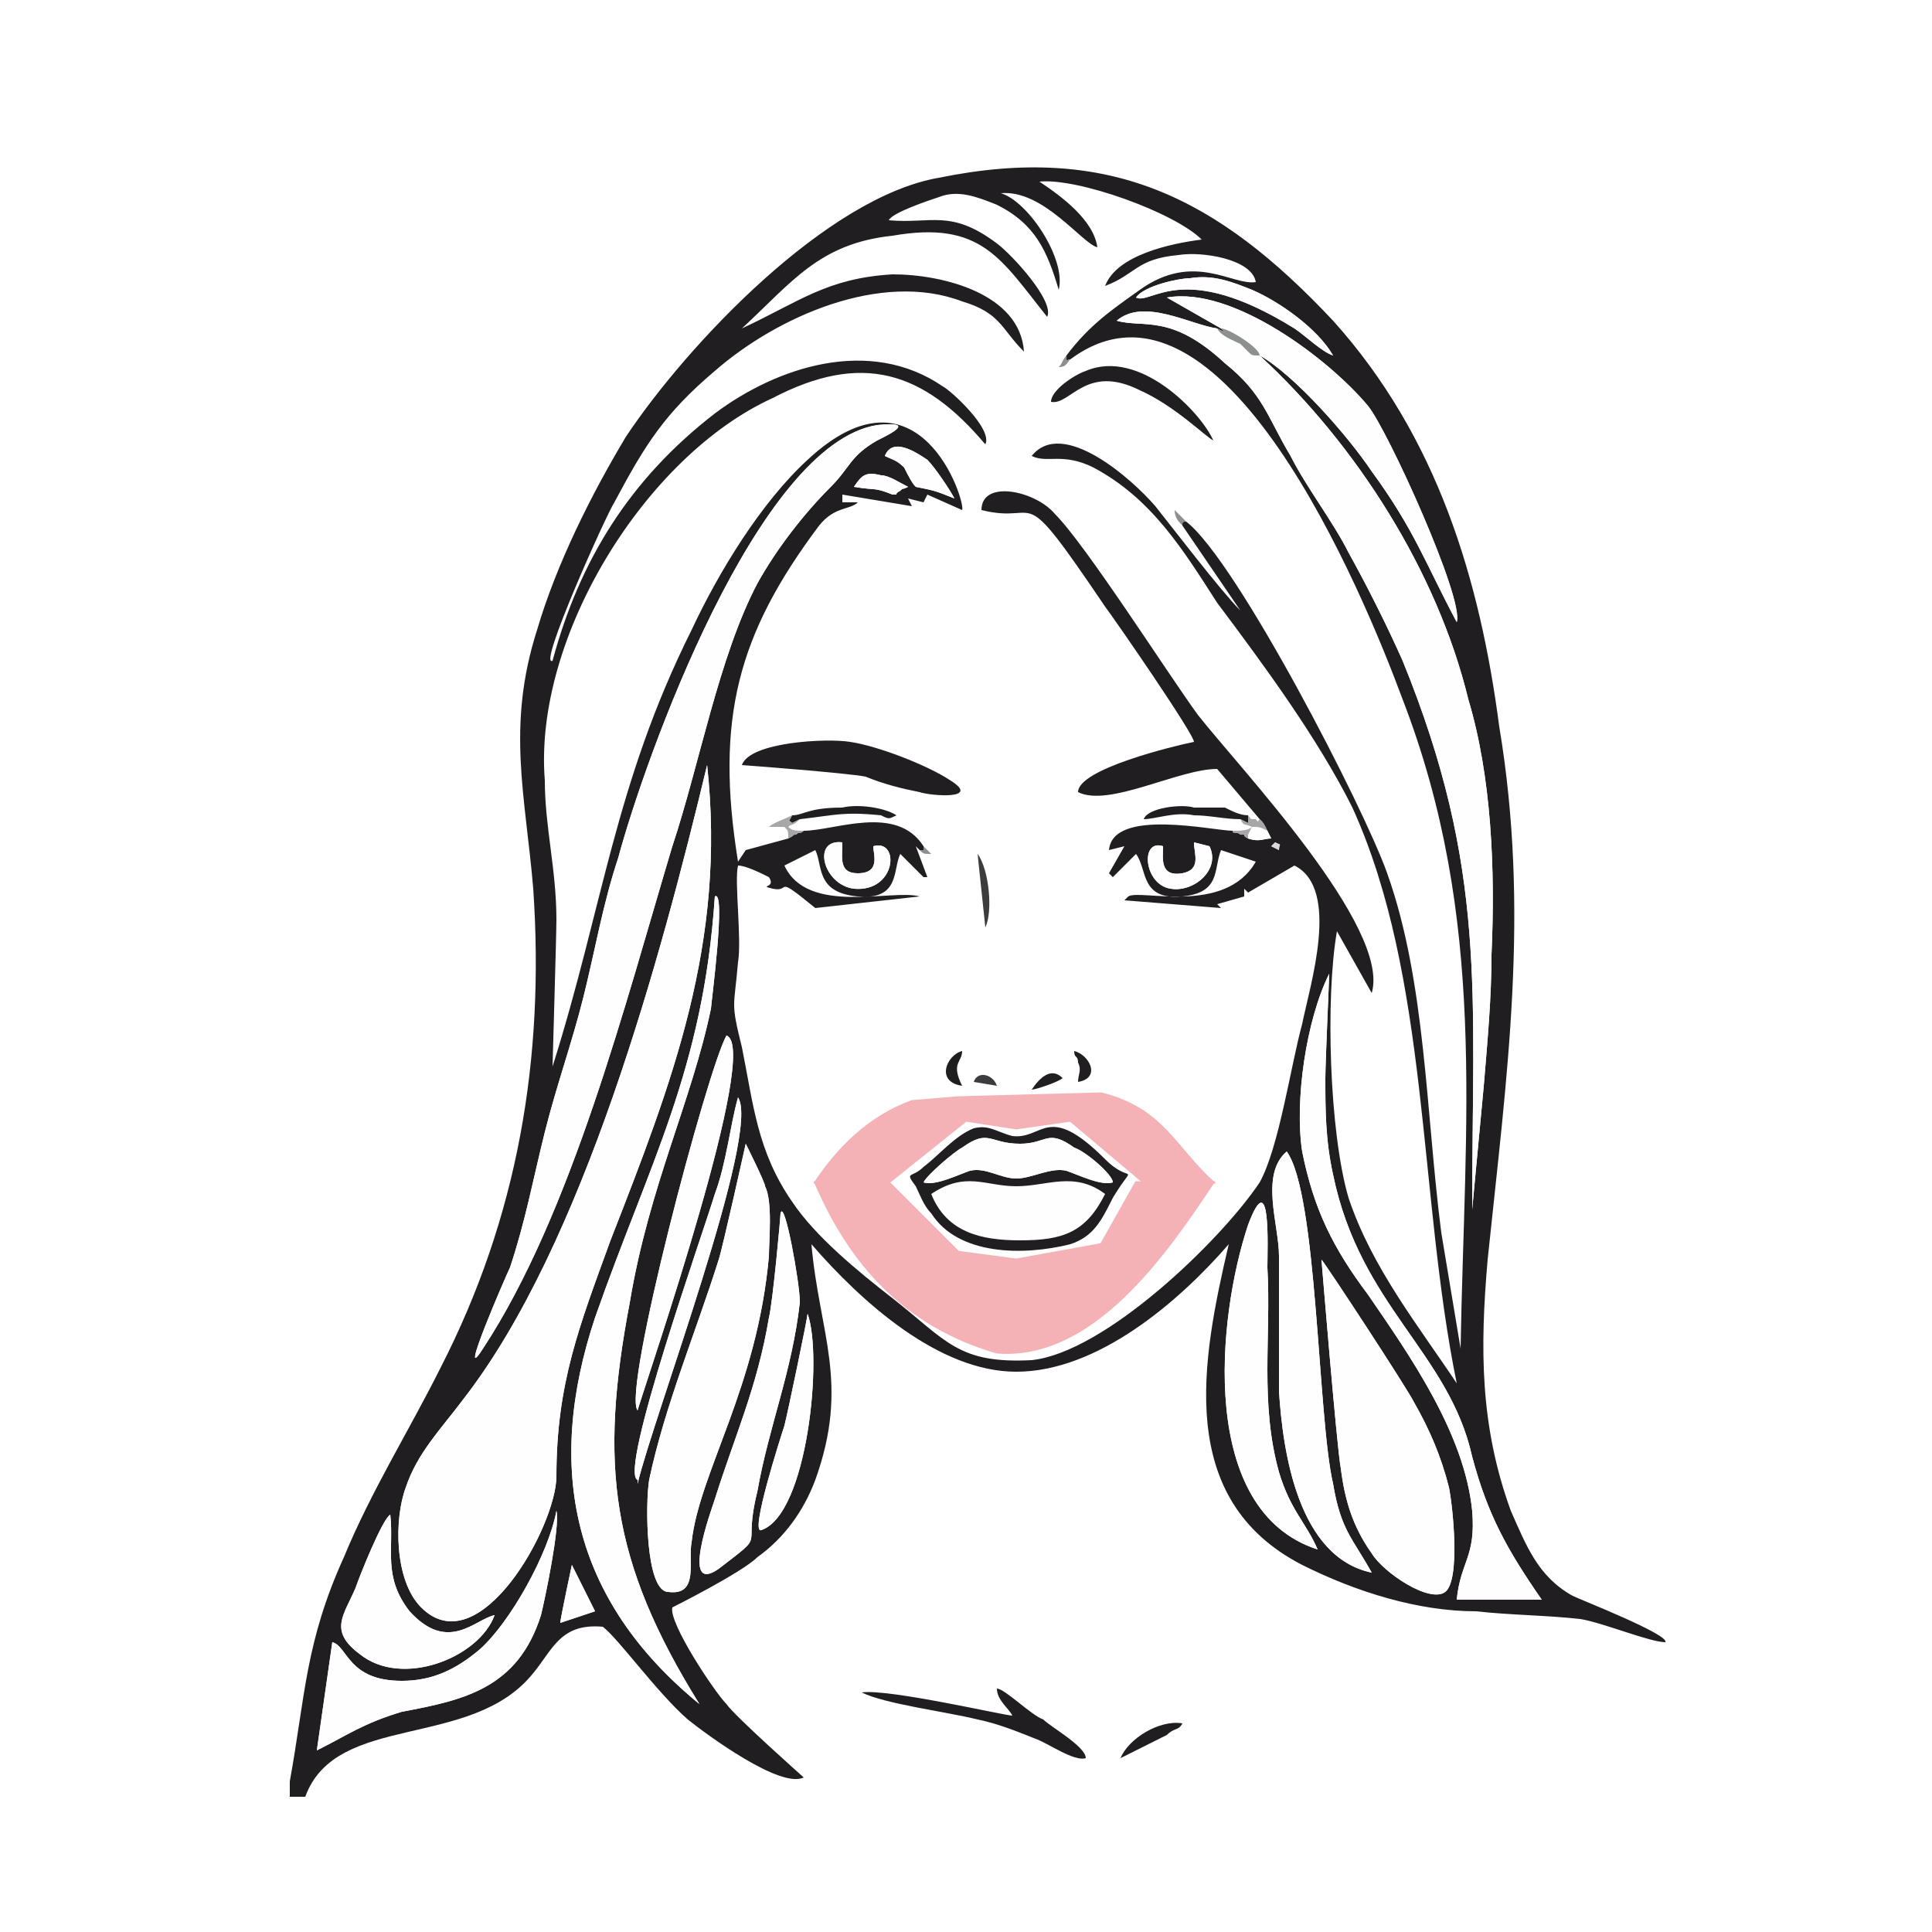
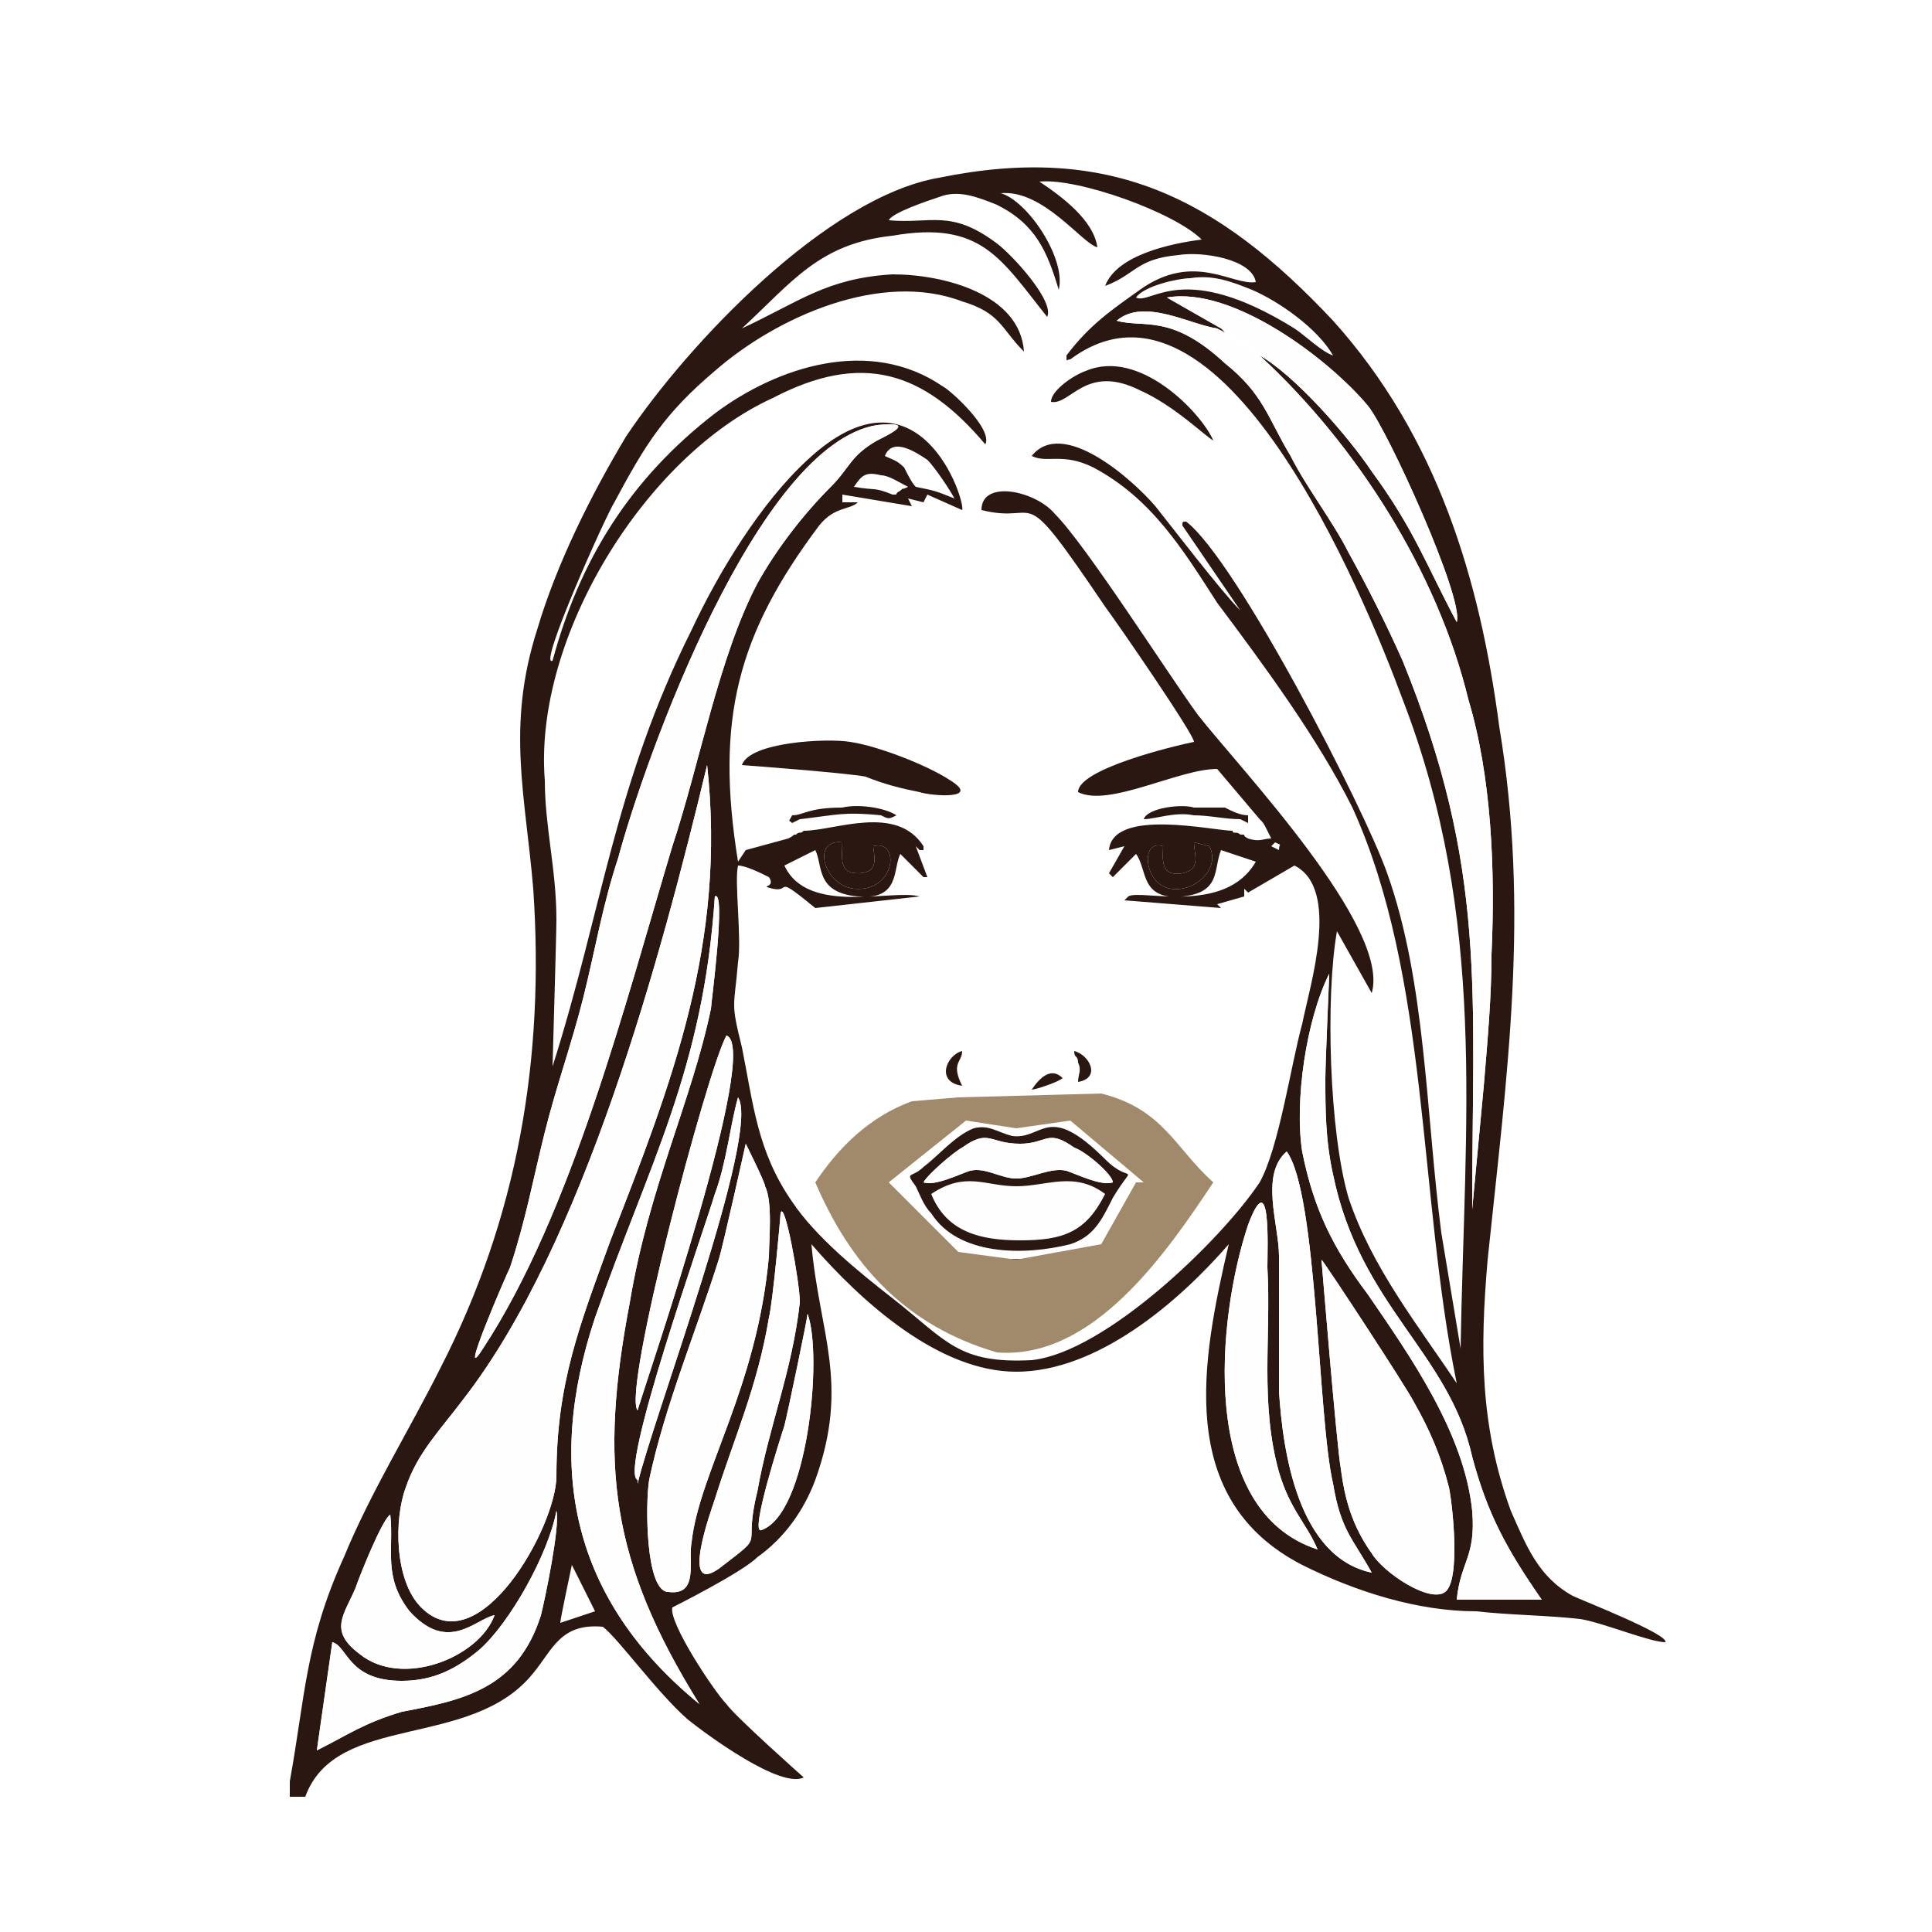
- <svg xmlns="http://www.w3.org/2000/svg" xml:space="preserve" width="500px" height="500px" version="1.1" style="shape-rendering:geometricPrecision; text-rendering:geometricPrecision; image-rendering:optimizeQuality; fill-rule:evenodd; clip-rule:evenodd" viewBox="0 0 500 500">
-   <defs>
-     <style type="text/css">
-    
-     .str0 {stroke:#F5B2B6;stroke-width:0.567}
-     .fil1 {fill:#FEFEFE}
-     .fil6 {fill:#F5B2B6}
-     .fil5 {fill:#DAD9DA}
-     .fil4 {fill:#A8A7A8}
-     .fil3 {fill:#8E8F90}
-     .fil2 {fill:#3C3C3E}
-     .fil0 {fill:#211E21}
-    
-   </style>
-   </defs>
-   <g id="Слой_x0020_1">
-     <g id="_2747993504080">
-       <path class="fil0" d="M145 420c0,-1 3,-15 3,-15l6 12 -9 3zm-63 33l4 -28c4,1 4,10 18,10 8,0 14,-3 20,-8 8,-7 18,-25 20,-36 1,4 -3,23 -4,27 -6,19 -20,22 -36,25 -10,3 -14,6 -22,10zm46 -35c-4,11 -24,19 -35,10 -8,-6 -4,-10 -1,-17 1,-3 7,-18 9,-19 1,9 -2,16 5,25 10,11 17,2 22,1zm81 -78c4,11 0,52 -12,56 -3,1 5,-24 6,-27 1,-4 6,-28 6,-29zm132 61c-31,-10 -26,-60 -18,-84 6,-16 5,6 5,11 1,18 -2,35 3,53 3,10 7,13 10,20zm-134 -64c-2,18 -8,32 -11,49 -4,16 3,10 -10,20 -10,7 -2,-15 -1,-18 5,-16 11,-29 14,-47 1,-4 3,-26 3,-27 1,-4 5,18 5,23zm135 -11c1,1 22,33 24,37 4,7 7,14 9,22 1,5 3,24 -1,27 -4,3 -16,-5 -19,-10 -5,-7 -7,-14 -8,-22 -1,-5 -5,-54 -5,-54zm-143 -1c-3,34 -18,56 -20,74 -1,5 2,14 -6,13 -6,0 -6,-23 -5,-29 4,-19 12,-38 18,-57 1,-3 7,-30 7,-30 0,0 5,10 5,11 2,4 1,14 1,18zm134 -27c8,11 8,69 12,86 2,12 5,14 10,23 -19,-4 -23,-31 -24,-47 0,-11 0,-23 0,-35 0,-8 -5,-21 2,-27zm-168 86l0 -1c-5,-2 17,-64 20,-74 3,-8 4,-18 6,-25 6,9 -22,83 -26,100zm0 -19l0 0c-4,-5 18,-88 23,-97l0 0c9,3 -20,87 -23,97zm234 49l-22 0c1,-10 5,-11 4,-23 -2,-20 -16,-40 -27,-56 -9,-12 -14,-22 -17,-37 -2,-13 1,-34 7,-46 0,1 -1,23 -1,27 0,8 0,16 2,25 7,34 30,46 36,73 4,15 9,24 18,37zm-218 27c-33,-27 -40,-61 -27,-100 14,-40 28,-64 31,-109 3,-2 -1,28 -1,29 -5,24 -16,46 -21,76 -8,42 -5,67 18,104zm2 -243c5,46 -9,82 -25,123 -8,22 -14,37 -14,61 0,13 -20,49 -35,34 -7,-7 -7,-23 -4,-31 3,-9 9,-15 15,-23 31,-40 51,-114 63,-164zm147 20c2,1 1,0 1,2l-2 -1 1 -1zm-29 1c0,3 -1,8 5,7 5,-1 3,-5 3,-8l4 1c3,6 -4,12 -10,11 -7,-1 -8,-13 -2,-11zm-75 0c7,-2 6,12 -5,11 -8,-1 -11,-13 -3,-12 0,4 -1,8 4,8 6,0 4,-5 4,-7zm-5 -93c2,-3 3,-4 7,-3 2,0 5,2 7,3 -2,1 -1,0 -2,1 -2,1 0,1 -2,1 -5,-2 -4,-1 -10,-2zm19 -7c2,2 6,8 7,10 -5,-2 -5,-2 -10,-3 -1,-1 -2,-3 -3,-5 -2,-2 -3,-2 -5,-3 2,-5 8,-1 11,1zm-13 -9c10,-1 4,2 0,4 -7,4 -7,7 -12,12 -7,7 -14,16 -19,25 -10,19 -15,47 -22,68 -12,40 -26,95 -49,130 -7,11 6,-19 7,-21 4,-12 6,-23 9,-35 3,-12 7,-23 10,-35 3,-12 5,-24 9,-36 7,-26 36,-107 67,-112zm99 -18l-1 -1 1 1c25,23 46,56 54,89 6,20 7,44 6,66 0,11 -1,22 -2,34l-3 32c0,-56 4,-88 -18,-142 -4,-9 -9,-19 -14,-28 -4,-8 -11,-17 -15,-25 -6,-10 -7,-16 -17,-24 -14,-13 -21,-9 -28,-11 7,-6 19,1 26,2l2 1 -1 -1 -14 -8c17,-3 42,16 52,28 5,6 25,50 23,56 -8,-15 -11,-24 -22,-39 -6,-9 -20,-25 -29,-30zm-32 -15c2,-3 11,-5 14,-5 6,-1 11,1 16,3 7,3 17,10 21,17 -3,-1 -7,-5 -10,-7 -29,-18 -37,-6 -41,-8zm-18 15c0,2 0,1 1,1 39,-29 76,61 86,88 22,57 16,109 15,168l-5 -30c-4,-31 -4,-65 -14,-93 -6,-17 -39,-81 -52,-91 -1,0 -1,0 -1,1l15 22c-5,-5 -18,-22 -22,-27 -6,-7 -24,-23 -32,-13 4,2 8,-1 16,3 15,8 23,21 32,35 12,16 26,35 35,53 20,44 17,100 27,149 -10,-15 -22,-30 -28,-48 -5,-17 -6,-52 -3,-69l9 16c5,-17 -34,-58 -45,-72 -8,-11 -29,-44 -37,-52 -5,-6 -19,-9 -19,-1 16,4 9,-9 32,25 3,4 23,33 23,35 -5,1 -30,7 -30,13 8,4 26,-6 36,-6l11 13c1,1 1,1 2,3l1 2c-2,0 -3,1 -6,0 -2,-1 0,-1 -2,-1 -1,-1 -2,0 -2,-1 -5,0 -31,-6 -32,5l4 -1 -4 7 1 1 6 -6c3,4 1,12 12,11 10,-1 8,-7 10,-12l9 3c-8,14 -30,7 -33,9l-1 1 25 2 -1 -1 7 -2 0 -2 1 1 12 -7c12,6 4,31 2,41 -3,11 -6,32 -11,41 -10,15 -40,44 -59,46 -19,1 -22,-5 -36,-16 -9,-7 -20,-16 -26,-25 -9,-13 -10,-25 -13,-40 -3,-12 -2,-10 -1,-22 1,-6 -1,-21 0,-25 2,0 6,2 8,3 2,3 -3,2 1,3 5,1 0,-4 11,5l27 -3c-7,-2 -29,5 -35,-8l8 -4c2,4 0,11 11,12 11,1 9,-7 11,-11l6 6 1 0 -3 -8 1 1 1 0 0 -1c-7,-11 -23,-4 -31,-4 -1,1 -1,0 -2,1 -1,0 0,0 -2,1l-11 3 -2 3 0 0c-6,-37 0,-59 21,-87 4,-5 8,-4 10,-6l-4 0 0 -2 18 3 -1 -2 4 1 1 -2 9 4c1,-2 -11,-40 -40,-13 -12,11 -23,29 -30,44 -20,40 -23,72 -36,113 0,-1 1,-34 1,-38 0,-13 -3,-24 -3,-36 -3,-37 26,-84 59,-99 23,-12 39,-7 55,12 2,-4 -9,-14 -11,-15 -19,-13 -43,-5 -59,7 -22,17 -35,38 -42,64l0 0c-4,2 14,-38 16,-41 8,-15 13,-23 26,-34 16,-14 43,-26 64,-18 10,3 10,7 16,13 -1,-15 -21,-20 -34,-20 -17,1 -24,7 -39,14 13,-12 20,-22 39,-24 23,-4 28,6 40,21 2,-4 -9,-16 -13,-19 -12,-9 -17,-5 -28,-6 1,-2 10,-5 13,-6 5,-2 10,0 15,2 10,5 13,12 16,22 2,-8 -8,-23 -15,-25 11,-1 21,13 25,14 -1,-7 -9,-13 -15,-17 10,-1 35,8 42,15 -8,1 -22,4 -25,12 8,-3 8,-7 19,-8 6,-1 19,1 20,7 -6,1 -16,-8 -30,2 -7,5 -13,9 -19,17zm-201 369l0 4 4 0c8,-22 43,-12 59,-32 5,-6 7,-13 18,-12 4,3 14,17 22,24 5,4 24,18 30,15 0,0 -18,-16 -20,-19 -3,-3 -15,-21 -14,-25 0,0 18,-9 22,-13 7,-5 12,-12 15,-20 9,-25 1,-38 -1,-61 13,15 33,33 53,33 21,0 42,-18 55,-33 -7,30 -14,66 19,83 14,7 30,12 45,12 9,1 18,1 27,2 6,1 18,6 22,6 1,-2 -22,-11 -24,-12 -9,-5 -12,-13 -16,-22 -8,-22 -8,-42 -6,-65 5,-48 11,-90 3,-138 -5,-38 -16,-75 -43,-105 -30,-32 -58,-46 -102,-37 -29,5 -65,43 -81,67 -9,15 -18,33 -23,50 -8,25 -3,43 -1,67 3,44 -4,85 -24,124 -8,16 -18,32 -25,49 -10,22 -10,36 -14,58z" />
-       <path class="fil1" d="M183 198c-12,50 -32,124 -63,164 -6,8 -12,14 -15,23 -3,8 -3,24 4,31 15,15 35,-21 35,-34 0,-24 6,-39 14,-61 16,-41 30,-77 25,-123z" />
-       <path class="fil1" d="M227 110c-31,5 -60,86 -67,112 -4,12 -6,24 -9,36 -3,12 -7,23 -10,35 -3,12 -5,23 -9,35 -1,2 -14,32 -7,21 23,-35 37,-90 49,-130 7,-21 12,-49 22,-68 5,-9 12,-18 19,-25 5,-5 5,-8 12,-12 4,-2 10,-5 0,-4z" />
-       <path class="fil1" d="M326 92c-2,0 -2,0 -3,-1 -1,-1 -1,-1 -2,-2 -2,-1 -5,-2 -6,-4 -7,-1 -19,-8 -26,-2 7,2 14,-2 28,11 10,8 11,14 17,24 4,8 11,17 15,25 5,9 10,19 14,28 22,54 18,86 18,142l3 -32c1,-12 2,-23 2,-34 1,-22 0,-46 -6,-66 -8,-33 -29,-66 -54,-89z" />
-       <path class="fil1" d="M375 385c-2,-8 -5,-15 -9,-22 -2,-4 -23,-36 -24,-37 0,0 4,49 5,54 1,8 3,15 8,22 3,5 15,13 19,10 4,-3 2,-22 1,-27z" />
-       <path class="fil1" d="M199 325c0,-4 1,-14 -1,-18 0,-1 -5,-11 -5,-11 0,0 -6,27 -7,30 -6,19 -14,38 -18,57 -1,6 -1,29 5,29 8,1 5,-8 6,-13 2,-18 17,-40 20,-74z" />
-       <path class="fil1" d="M181 441c-23,-37 -26,-62 -18,-104 5,-30 16,-52 21,-76 0,-1 4,-31 1,-29 -3,45 -17,69 -31,109 -13,39 -6,73 27,100z" />
-       <path class="fil1" d="M399 414c-9,-13 -14,-22 -18,-37 -6,-27 -29,-39 -36,-73 -2,-9 -2,-17 -2,-25 0,-4 1,-26 1,-27 -6,12 -9,33 -7,46 3,15 8,25 17,37 11,16 25,36 27,56 1,12 -3,13 -4,23l22 0z" />
-       <path class="fil1" d="M333 298c-7,6 -2,19 -2,27 0,12 0,24 0,35 1,16 5,43 24,47 -5,-9 -8,-11 -10,-23 -4,-17 -4,-75 -12,-86z" />
-       <path class="fil1" d="M341 401c-3,-7 -7,-10 -10,-20 -5,-18 -2,-35 -3,-53 0,-5 1,-27 -5,-11 -8,24 -13,74 18,84z" />
-       <path class="fil1" d="M82 453c8,-4 12,-7 22,-10 16,-3 30,-6 36,-25 1,-4 5,-23 4,-27 -2,11 -12,29 -20,36 -6,5 -12,8 -20,8 -14,0 -14,-9 -18,-10l-4 28z" />
-       <path class="fil1" d="M316 85c2,0 10,5 10,7 9,5 23,21 29,30 11,15 14,24 22,39 2,-6 -18,-50 -23,-56 -10,-12 -35,-31 -52,-28l14 8z" />
-       <path class="fil1" d="M207 337c0,-5 -4,-27 -5,-23 0,1 -2,23 -3,27 -3,18 -9,31 -14,47 -1,3 -9,25 1,18 13,-10 6,-4 10,-20 3,-17 9,-31 11,-49z" />
-       <path class="fil1" d="M128 418c-5,1 -12,10 -22,-1 -7,-9 -4,-16 -5,-25 -2,1 -8,16 -9,19 -3,7 -7,11 1,17 11,9 31,1 35,-10z" />
-       <path class="fil1" d="M165 365c3,-10 32,-94 23,-97l0 0c-5,9 -27,92 -23,97l0 0z" />
-       <path class="fil1" d="M241 309c4,10 13,12 23,12 11,0 17,-2 22,-12 -8,-6 -15,-2 -23,-2 -8,0 -13,-4 -22,2z" />
-       <path class="fil0" d="M241 309c9,-6 14,-2 22,-2 8,0 15,-4 23,2 -5,10 -11,12 -22,12 -10,0 -19,-2 -23,-12zm-2 -3c1,-2 8,-8 10,-9 7,-5 7,-1 15,-1 7,0 7,-4 14,1 3,1 10,7 10,9 -3,1 -9,-2 -12,-3 -4,-1 -9,2 -13,2 -4,0 -8,-3 -12,-2 -3,1 -9,4 -12,3zm13 -14c-5,2 -9,7 -13,10 -3,3 -5,1 -2,5 1,2 2,5 4,7 7,11 24,11 36,8 6,-2 8,-6 11,-12 6,-10 5,-3 -2,-10 -15,-15 -16,-5 -24,-6 -4,-1 -6,-3 -10,-2z" />
-       <path class="fil0" d="M192 198c0,0 27,2 32,3 5,2 9,3 14,4 3,1 16,2 8,-3 -6,-4 -19,-9 -26,-10 -6,-1 -26,0 -28,6z" />
-       <path class="fil1" d="M239 306c3,1 9,-2 12,-3 4,-1 8,2 12,2 4,0 9,-3 13,-2 3,1 9,4 12,3 0,-2 -7,-8 -10,-9 -7,-5 -7,-1 -14,-1 -8,0 -8,-4 -15,1 -2,1 -9,7 -10,9z" />
-       <path class="fil1" d="M165 384c4,-17 32,-91 26,-100 -2,7 -3,17 -6,25 -3,10 -25,72 -20,74l0 1z" />
-       <path class="fil1" d="M209 340c0,1 -5,25 -6,29 -1,3 -9,28 -6,27 12,-4 16,-45 12,-56z" />
-       <path class="fil0" d="M258 437c0,3 3,5 4,7 -2,0 -32,-7 -39,-6 6,3 22,5 30,7 5,1 10,3 15,5 3,1 10,6 13,5 0,-3 -9,-8 -11,-10 -3,-1 -10,-8 -12,-8z" />
-       <path class="fil0" d="M272 104c5,1 9,-10 23,-3 9,4 17,12 19,13 -3,-7 -19,-24 -33,-18 -3,1 -9,5 -9,8z" />
-       <path class="fil1" d="M294 77c4,2 12,-10 41,8 3,2 7,6 10,7 -4,-7 -14,-14 -21,-17 -5,-2 -10,-4 -16,-3 -3,0 -12,2 -14,5z" />
-       <path class="fil1" d="M226 219c0,2 2,7 -4,7 -5,0 -4,-4 -4,-8 -8,-1 -5,11 3,12 11,1 12,-13 5,-11z" />
-       <path class="fil1" d="M301 219c-6,-2 -5,10 2,11 6,1 13,-5 10,-11l-4 -1c0,3 2,7 -3,8 -6,1 -5,-4 -5,-7z" />
-       <path class="fil1" d="M229 118c2,1 3,1 5,3 1,2 2,4 3,5 5,1 5,1 10,3 -1,-2 -5,-8 -7,-10 -3,-2 -9,-6 -11,-1z" />
-       <path class="fil1" d="M154 417l-6 -12c0,0 -3,14 -3,15l9 -3z" />
-       <path class="fil0" d="M321 212l2 1c0,-1 0,-1 0,-2 -2,0 -4,-1 -6,-2 -3,0 -5,0 -8,0 -3,-1 -12,0 -13,3 3,0 8,-2 13,-1 4,0 8,1 12,1z" />
-       <path class="fil0" d="M205 211c-1,2 -1,1 0,2l2 -1c9,-1 11,-2 21,-1 2,1 2,1 4,0 -3,-2 -10,-3 -14,-2 -9,0 -10,2 -13,2z" />
-       <path class="fil1" d="M221 126c6,1 5,0 10,2 2,0 0,0 2,-1 1,-1 0,0 2,-1 -2,-1 -5,-3 -7,-3 -4,-1 -5,0 -7,3z" />
-       <path class="fil0" d="M302 449c2,-2 3,-1 4,-3 -6,-1 -14,4 -16,9l12 -6z" />
-       <path class="fil2" d="M255 240c2,-4 1,-15 -2,-19l2 19z" />
-       <path class="fil0" d="M257 327c3,2 10,1 14,0 -4,-1 -10,-2 -14,0z" />
-       <path class="fil0" d="M249 281c-3,-6 0,-6 0,-9 -4,1 -7,8 0,9z" />
-       <path class="fil0" d="M279 280c6,-1 3,-7 -1,-8 0,2 1,1 1,3 1,2 0,3 0,5z" />
-       <path class="fil3" d="M315 85c1,2 4,3 6,4 1,1 1,1 2,2 1,1 1,1 3,1l-1 -1 1 1c0,-2 -8,-7 -10,-7l1 1 -2 -1z" />
-       <path class="fil1" d="M323 217c3,1 4,0 6,0l-1 -2c-2,-1 -2,-1 -4,-1l-1 2 0 1z" />
-       <path class="fil0" d="M267 282c1,0 7,-2 8,-3 -3,-3 -6,0 -8,3z" />
-       <path class="fil4" d="M321 212c1,2 1,1 3,2 -1,1 -3,1 -5,1 0,1 1,0 2,1 2,0 0,0 2,1l0 -1 1 -2c2,0 2,0 4,1 -1,-2 -1,-2 -2,-3 -1,1 0,1 -1,0 -2,0 -1,0 -2,-1 0,1 0,1 0,2l-2 -1z" />
-       <path class="fil4" d="M204 217c2,-1 1,-1 2,-1 1,-1 1,0 2,-1 -2,0 -3,0 -4,-1 1,-1 1,0 3,-2l-2 1c-1,-1 -1,0 0,-2 -2,1 -5,2 -6,3l4 0c1,1 1,1 1,3z" />
-       <path class="fil2" d="M252 280l6 1c-1,-3 -5,-4 -6,-1z" />
-       <path class="fil3" d="M306 136c0,-1 0,-1 1,-1 -1,-1 -2,-2 -3,-3 0,2 1,3 2,4z" />
-       <path class="fil3" d="M277 93c-1,0 -1,1 -1,-1 -1,1 -1,2 -2,3 2,0 2,-1 3,-2z" />
-       <path class="fil3" d="M238 220c1,1 1,1 3,1 -1,-1 -1,-1 -2,-2l0 1 -1 0z" />
-       <path class="fil5" d="M329 219l2 1c0,-2 1,-1 -1,-2l-1 1z" />
+ <svg xmlns="http://www.w3.org/2000/svg" xml:space="preserve" width="80px" height="80px" viewBox="0 0 500 500">
+   <g>
+     <g>
+       <path fill="rgb(43, 23, 17)" d="M145 420c0,-1 3,-15 3,-15l6 12 -9 3zm-63 33l4 -28c4,1 4,10 18,10 8,0 14,-3 20,-8 8,-7 18,-25 20,-36 1,4 -3,23 -4,27 -6,19 -20,22 -36,25 -10,3 -14,6 -22,10zm46 -35c-4,11 -24,19 -35,10 -8,-6 -4,-10 -1,-17 1,-3 7,-18 9,-19 1,9 -2,16 5,25 10,11 17,2 22,1zm81 -78c4,11 0,52 -12,56 -3,1 5,-24 6,-27 1,-4 6,-28 6,-29zm132 61c-31,-10 -26,-60 -18,-84 6,-16 5,6 5,11 1,18 -2,35 3,53 3,10 7,13 10,20zm-134 -64c-2,18 -8,32 -11,49 -4,16 3,10 -10,20 -10,7 -2,-15 -1,-18 5,-16 11,-29 14,-47 1,-4 3,-26 3,-27 1,-4 5,18 5,23zm135 -11c1,1 22,33 24,37 4,7 7,14 9,22 1,5 3,24 -1,27 -4,3 -16,-5 -19,-10 -5,-7 -7,-14 -8,-22 -1,-5 -5,-54 -5,-54zm-143 -1c-3,34 -18,56 -20,74 -1,5 2,14 -6,13 -6,0 -6,-23 -5,-29 4,-19 12,-38 18,-57 1,-3 7,-30 7,-30 0,0 5,10 5,11 2,4 1,14 1,18zm134 -27c8,11 8,69 12,86 2,12 5,14 10,23 -19,-4 -23,-31 -24,-47 0,-11 0,-23 0,-35 0,-8 -5,-21 2,-27zm-168 86l0 -1c-5,-2 17,-64 20,-74 3,-8 4,-18 6,-25 6,9 -22,83 -26,100zm0 -19l0 0c-4,-5 18,-88 23,-97l0 0c9,3 -20,87 -23,97zm234 49l-22 0c1,-10 5,-11 4,-23 -2,-20 -16,-40 -27,-56 -9,-12 -14,-22 -17,-37 -2,-13 1,-34 7,-46 0,1 -1,23 -1,27 0,8 0,16 2,25 7,34 30,46 36,73 4,15 9,24 18,37zm-218 27c-33,-27 -40,-61 -27,-100 14,-40 28,-64 31,-109 3,-2 -1,28 -1,29 -5,24 -16,46 -21,76 -8,42 -5,67 18,104zm2 -243c5,46 -9,82 -25,123 -8,22 -14,37 -14,61 0,13 -20,49 -35,34 -7,-7 -7,-23 -4,-31 3,-9 9,-15 15,-23 31,-40 51,-114 63,-164zm147 20c2,1 1,0 1,2l-2 -1 1 -1zm-29 1c0,3 -1,8 5,7 5,-1 3,-5 3,-8l4 1c3,6 -4,12 -10,11 -7,-1 -8,-13 -2,-11zm-75 0c7,-2 6,12 -5,11 -8,-1 -11,-13 -3,-12 0,4 -1,8 4,8 6,0 4,-5 4,-7zm-5 -93c2,-3 3,-4 7,-3 2,0 5,2 7,3 -2,1 -1,0 -2,1 -2,1 0,1 -2,1 -5,-2 -4,-1 -10,-2zm19 -7c2,2 6,8 7,10 -5,-2 -5,-2 -10,-3 -1,-1 -2,-3 -3,-5 -2,-2 -3,-2 -5,-3 2,-5 8,-1 11,1zm-13 -9c10,-1 4,2 0,4 -7,4 -7,7 -12,12 -7,7 -14,16 -19,25 -10,19 -15,47 -22,68 -12,40 -26,95 -49,130 -7,11 6,-19 7,-21 4,-12 6,-23 9,-35 3,-12 7,-23 10,-35 3,-12 5,-24 9,-36 7,-26 36,-107 67,-112zm99 -18l-1 -1 1 1c25,23 46,56 54,89 6,20 7,44 6,66 0,11 -1,22 -2,34l-3 32c0,-56 4,-88 -18,-142 -4,-9 -9,-19 -14,-28 -4,-8 -11,-17 -15,-25 -6,-10 -7,-16 -17,-24 -14,-13 -21,-9 -28,-11 7,-6 19,1 26,2l2 1 -1 -1 -14 -8c17,-3 42,16 52,28 5,6 25,50 23,56 -8,-15 -11,-24 -22,-39 -6,-9 -20,-25 -29,-30zm-32 -15c2,-3 11,-5 14,-5 6,-1 11,1 16,3 7,3 17,10 21,17 -3,-1 -7,-5 -10,-7 -29,-18 -37,-6 -41,-8zm-18 15c0,2 0,1 1,1 39,-29 76,61 86,88 22,57 16,109 15,168l-5 -30c-4,-31 -4,-65 -14,-93 -6,-17 -39,-81 -52,-91 -1,0 -1,0 -1,1l15 22c-5,-5 -18,-22 -22,-27 -6,-7 -24,-23 -32,-13 4,2 8,-1 16,3 15,8 23,21 32,35 12,16 26,35 35,53 20,44 17,100 27,149 -10,-15 -22,-30 -28,-48 -5,-17 -6,-52 -3,-69l9 16c5,-17 -34,-58 -45,-72 -8,-11 -29,-44 -37,-52 -5,-6 -19,-9 -19,-1 16,4 9,-9 32,25 3,4 23,33 23,35 -5,1 -30,7 -30,13 8,4 26,-6 36,-6l11 13c1,1 1,1 2,3l1 2c-2,0 -3,1 -6,0 -2,-1 0,-1 -2,-1 -1,-1 -2,0 -2,-1 -5,0 -31,-6 -32,5l4 -1 -4 7 1 1 6 -6c3,4 1,12 12,11 10,-1 8,-7 10,-12l9 3c-8,14 -30,7 -33,9l-1 1 25 2 -1 -1 7 -2 0 -2 1 1 12 -7c12,6 4,31 2,41 -3,11 -6,32 -11,41 -10,15 -40,44 -59,46 -19,1 -22,-5 -36,-16 -9,-7 -20,-16 -26,-25 -9,-13 -10,-25 -13,-40 -3,-12 -2,-10 -1,-22 1,-6 -1,-21 0,-25 2,0 6,2 8,3 2,3 -3,2 1,3 5,1 0,-4 11,5l27 -3c-7,-2 -29,5 -35,-8l8 -4c2,4 0,11 11,12 11,1 9,-7 11,-11l6 6 1 0 -3 -8 1 1 1 0 0 -1c-7,-11 -23,-4 -31,-4 -1,1 -1,0 -2,1 -1,0 0,0 -2,1l-11 3 -2 3 0 0c-6,-37 0,-59 21,-87 4,-5 8,-4 10,-6l-4 0 0 -2 18 3 -1 -2 4 1 1 -2 9 4c1,-2 -11,-40 -40,-13 -12,11 -23,29 -30,44 -20,40 -23,72 -36,113 0,-1 1,-34 1,-38 0,-13 -3,-24 -3,-36 -3,-37 26,-84 59,-99 23,-12 39,-7 55,12 2,-4 -9,-14 -11,-15 -19,-13 -43,-5 -59,7 -22,17 -35,38 -42,64l0 0c-4,2 14,-38 16,-41 8,-15 13,-23 26,-34 16,-14 43,-26 64,-18 10,3 10,7 16,13 -1,-15 -21,-20 -34,-20 -17,1 -24,7 -39,14 13,-12 20,-22 39,-24 23,-4 28,6 40,21 2,-4 -9,-16 -13,-19 -12,-9 -17,-5 -28,-6 1,-2 10,-5 13,-6 5,-2 10,0 15,2 10,5 13,12 16,22 2,-8 -8,-23 -15,-25 11,-1 21,13 25,14 -1,-7 -9,-13 -15,-17 10,-1 35,8 42,15 -8,1 -22,4 -25,12 8,-3 8,-7 19,-8 6,-1 19,1 20,7 -6,1 -16,-8 -30,2 -7,5 -13,9 -19,17zm-201 369l0 4 4 0c8,-22 43,-12 59,-32 5,-6 7,-13 18,-12 4,3 14,17 22,24 5,4 24,18 30,15 0,0 -18,-16 -20,-19 -3,-3 -15,-21 -14,-25 0,0 18,-9 22,-13 7,-5 12,-12 15,-20 9,-25 1,-38 -1,-61 13,15 33,33 53,33 21,0 42,-18 55,-33 -7,30 -14,66 19,83 14,7 30,12 45,12 9,1 18,1 27,2 6,1 18,6 22,6 1,-2 -22,-11 -24,-12 -9,-5 -12,-13 -16,-22 -8,-22 -8,-42 -6,-65 5,-48 11,-90 3,-138 -5,-38 -16,-75 -43,-105 -30,-32 -58,-46 -102,-37 -29,5 -65,43 -81,67 -9,15 -18,33 -23,50 -8,25 -3,43 -1,67 3,44 -4,85 -24,124 -8,16 -18,32 -25,49 -10,22 -10,36 -14,58z" />
+       <path fill="#FEFEFE" d="M183 198c-12,50 -32,124 -63,164 -6,8 -12,14 -15,23 -3,8 -3,24 4,31 15,15 35,-21 35,-34 0,-24 6,-39 14,-61 16,-41 30,-77 25,-123z" />
+       <path fill="#FEFEFE" d="M227 110c-31,5 -60,86 -67,112 -4,12 -6,24 -9,36 -3,12 -7,23 -10,35 -3,12 -5,23 -9,35 -1,2 -14,32 -7,21 23,-35 37,-90 49,-130 7,-21 12,-49 22,-68 5,-9 12,-18 19,-25 5,-5 5,-8 12,-12 4,-2 10,-5 0,-4z" />
+       <path fill="#FEFEFE" d="M326 92c-2,0 -2,0 -3,-1 -1,-1 -1,-1 -2,-2 -2,-1 -5,-2 -6,-4 -7,-1 -19,-8 -26,-2 7,2 14,-2 28,11 10,8 11,14 17,24 4,8 11,17 15,25 5,9 10,19 14,28 22,54 18,86 18,142l3 -32c1,-12 2,-23 2,-34 1,-22 0,-46 -6,-66 -8,-33 -29,-66 -54,-89z" />
+       <path fill="#FEFEFE" d="M375 385c-2,-8 -5,-15 -9,-22 -2,-4 -23,-36 -24,-37 0,0 4,49 5,54 1,8 3,15 8,22 3,5 15,13 19,10 4,-3 2,-22 1,-27z" />
+       <path fill="#FEFEFE" d="M199 325c0,-4 1,-14 -1,-18 0,-1 -5,-11 -5,-11 0,0 -6,27 -7,30 -6,19 -14,38 -18,57 -1,6 -1,29 5,29 8,1 5,-8 6,-13 2,-18 17,-40 20,-74z" />
+       <path fill="#FEFEFE" d="M181 441c-23,-37 -26,-62 -18,-104 5,-30 16,-52 21,-76 0,-1 4,-31 1,-29 -3,45 -17,69 -31,109 -13,39 -6,73 27,100z" />
+       <path fill="#FEFEFE" d="M399 414c-9,-13 -14,-22 -18,-37 -6,-27 -29,-39 -36,-73 -2,-9 -2,-17 -2,-25 0,-4 1,-26 1,-27 -6,12 -9,33 -7,46 3,15 8,25 17,37 11,16 25,36 27,56 1,12 -3,13 -4,23l22 0z" />
+       <path fill="#FEFEFE" d="M333 298c-7,6 -2,19 -2,27 0,12 0,24 0,35 1,16 5,43 24,47 -5,-9 -8,-11 -10,-23 -4,-17 -4,-75 -12,-86z" />
+       <path fill="#FEFEFE" d="M341 401c-3,-7 -7,-10 -10,-20 -5,-18 -2,-35 -3,-53 0,-5 1,-27 -5,-11 -8,24 -13,74 18,84z" />
+       <path fill="#FEFEFE" d="M82 453c8,-4 12,-7 22,-10 16,-3 30,-6 36,-25 1,-4 5,-23 4,-27 -2,11 -12,29 -20,36 -6,5 -12,8 -20,8 -14,0 -14,-9 -18,-10l-4 28z" />
+       <path fill="#FEFEFE" d="M316 85c2,0 10,5 10,7 9,5 23,21 29,30 11,15 14,24 22,39 2,-6 -18,-50 -23,-56 -10,-12 -35,-31 -52,-28l14 8z" />
+       <path fill="#FEFEFE" d="M207 337c0,-5 -4,-27 -5,-23 0,1 -2,23 -3,27 -3,18 -9,31 -14,47 -1,3 -9,25 1,18 13,-10 6,-4 10,-20 3,-17 9,-31 11,-49z" />
+       <path fill="#FEFEFE" d="M128 418c-5,1 -12,10 -22,-1 -7,-9 -4,-16 -5,-25 -2,1 -8,16 -9,19 -3,7 -7,11 1,17 11,9 31,1 35,-10z" />
+       <path fill="#FEFEFE" d="M165 365c3,-10 32,-94 23,-97l0 0c-5,9 -27,92 -23,97l0 0z" />
+       <path fill="#FEFEFE" d="M241 309c4,10 13,12 23,12 11,0 17,-2 22,-12 -8,-6 -15,-2 -23,-2 -8,0 -13,-4 -22,2z" />
+       <path fill="rgb(43, 23, 17)" d="M241 309c9,-6 14,-2 22,-2 8,0 15,-4 23,2 -5,10 -11,12 -22,12 -10,0 -19,-2 -23,-12zm-2 -3c1,-2 8,-8 10,-9 7,-5 7,-1 15,-1 7,0 7,-4 14,1 3,1 10,7 10,9 -3,1 -9,-2 -12,-3 -4,-1 -9,2 -13,2 -4,0 -8,-3 -12,-2 -3,1 -9,4 -12,3zm13 -14c-5,2 -9,7 -13,10 -3,3 -5,1 -2,5 1,2 2,5 4,7 7,11 24,11 36,8 6,-2 8,-6 11,-12 6,-10 5,-3 -2,-10 -15,-15 -16,-5 -24,-6 -4,-1 -6,-3 -10,-2z" />
+       <path fill="rgb(43, 23, 17)" d="M192 198c0,0 27,2 32,3 5,2 9,3 14,4 3,1 16,2 8,-3 -6,-4 -19,-9 -26,-10 -6,-1 -26,0 -28,6z" />
+       <path fill="#FEFEFE" d="M239 306c3,1 9,-2 12,-3 4,-1 8,2 12,2 4,0 9,-3 13,-2 3,1 9,4 12,3 0,-2 -7,-8 -10,-9 -7,-5 -7,-1 -14,-1 -8,0 -8,-4 -15,1 -2,1 -9,7 -10,9z" />
+       <path fill="#FEFEFE" d="M165 384c4,-17 32,-91 26,-100 -2,7 -3,17 -6,25 -3,10 -25,72 -20,74l0 1z" />
+       <path fill="#FEFEFE" d="M209 340c0,1 -5,25 -6,29 -1,3 -9,28 -6,27 12,-4 16,-45 12,-56z" />
+       <path fill="rgb(43, 23, 17)" d="M272 104c5,1 9,-10 23,-3 9,4 17,12 19,13 -3,-7 -19,-24 -33,-18 -3,1 -9,5 -9,8z" />
+       <path fill="rgb(43, 23, 17)" d="M226 219c0,2 2,7 -4,7 -5,0 -4,-4 -4,-8 -8,-1 -5,11 3,12 11,1 12,-13 5,-11z" />
+       <path fill="rgb(43, 23, 17)" d="M301 219c-6,-2 -5,10 2,11 6,1 13,-5 10,-11l-4 -1c0,3 2,7 -3,8 -6,1 -5,-4 -5,-7z" />
+       <path fill="rgb(43, 23, 17)" d="M321 212l2 1c0,-1 0,-1 0,-2 -2,0 -4,-1 -6,-2 -3,0 -5,0 -8,0 -3,-1 -12,0 -13,3 3,0 8,-2 13,-1 4,0 8,1 12,1z" />
+       <path fill="rgb(43, 23, 17)" d="M205 211c-1,2 -1,1 0,2l2 -1c9,-1 11,-2 21,-1 2,1 2,1 4,0 -3,-2 -10,-3 -14,-2 -9,0 -10,2 -13,2z" />
+       <path fill="rgb(43, 23, 17)" d="M257 327c3,2 10,1 14,0 -4,-1 -10,-2 -14,0z" />
+       <path fill="rgb(43, 23, 17)" d="M249 281c-3,-6 0,-6 0,-9 -4,1 -7,8 0,9z" />
+       <path fill="rgb(43, 23, 17)" d="M279 280c6,-1 3,-7 -1,-8 0,2 1,1 1,3 1,2 0,3 0,5z" />
+       <path fill="rgb(43, 23, 17)" d="M267 282c1,0 7,-2 8,-3 -3,-3 -6,0 -8,3z" />
    </g>
-     <path class="fil6 str0" d="M211 306l19 0 18 18 15 2 22 -4 9 -16 20 0c-12,18 -31,46 -56,44 -24,-7 -38,-23 -47,-44z" />
-     <path class="fil6 str0" d="M211 306l19 0 20 -16 13 2 14 -2 19 16 18 0c-10,-9 -13,-19 -29,-23l-37 1 -12 1c-11,4 -19,12 -25,21z" />
+     <path fill="#a1896b" d="M211 306l19 0 18 18 15 2 22 -4 9 -16 20 0c-12,18 -31,46 -56,44 -24,-7 -38,-23 -47,-44z" />
+     <path fill="#a1896b" d="M211 306l19 0 20 -16 13 2 14 -2 19 16 18 0c-10,-9 -13,-19 -29,-23l-37 1 -12 1c-11,4 -19,12 -25,21z" />
  </g>
</svg>
